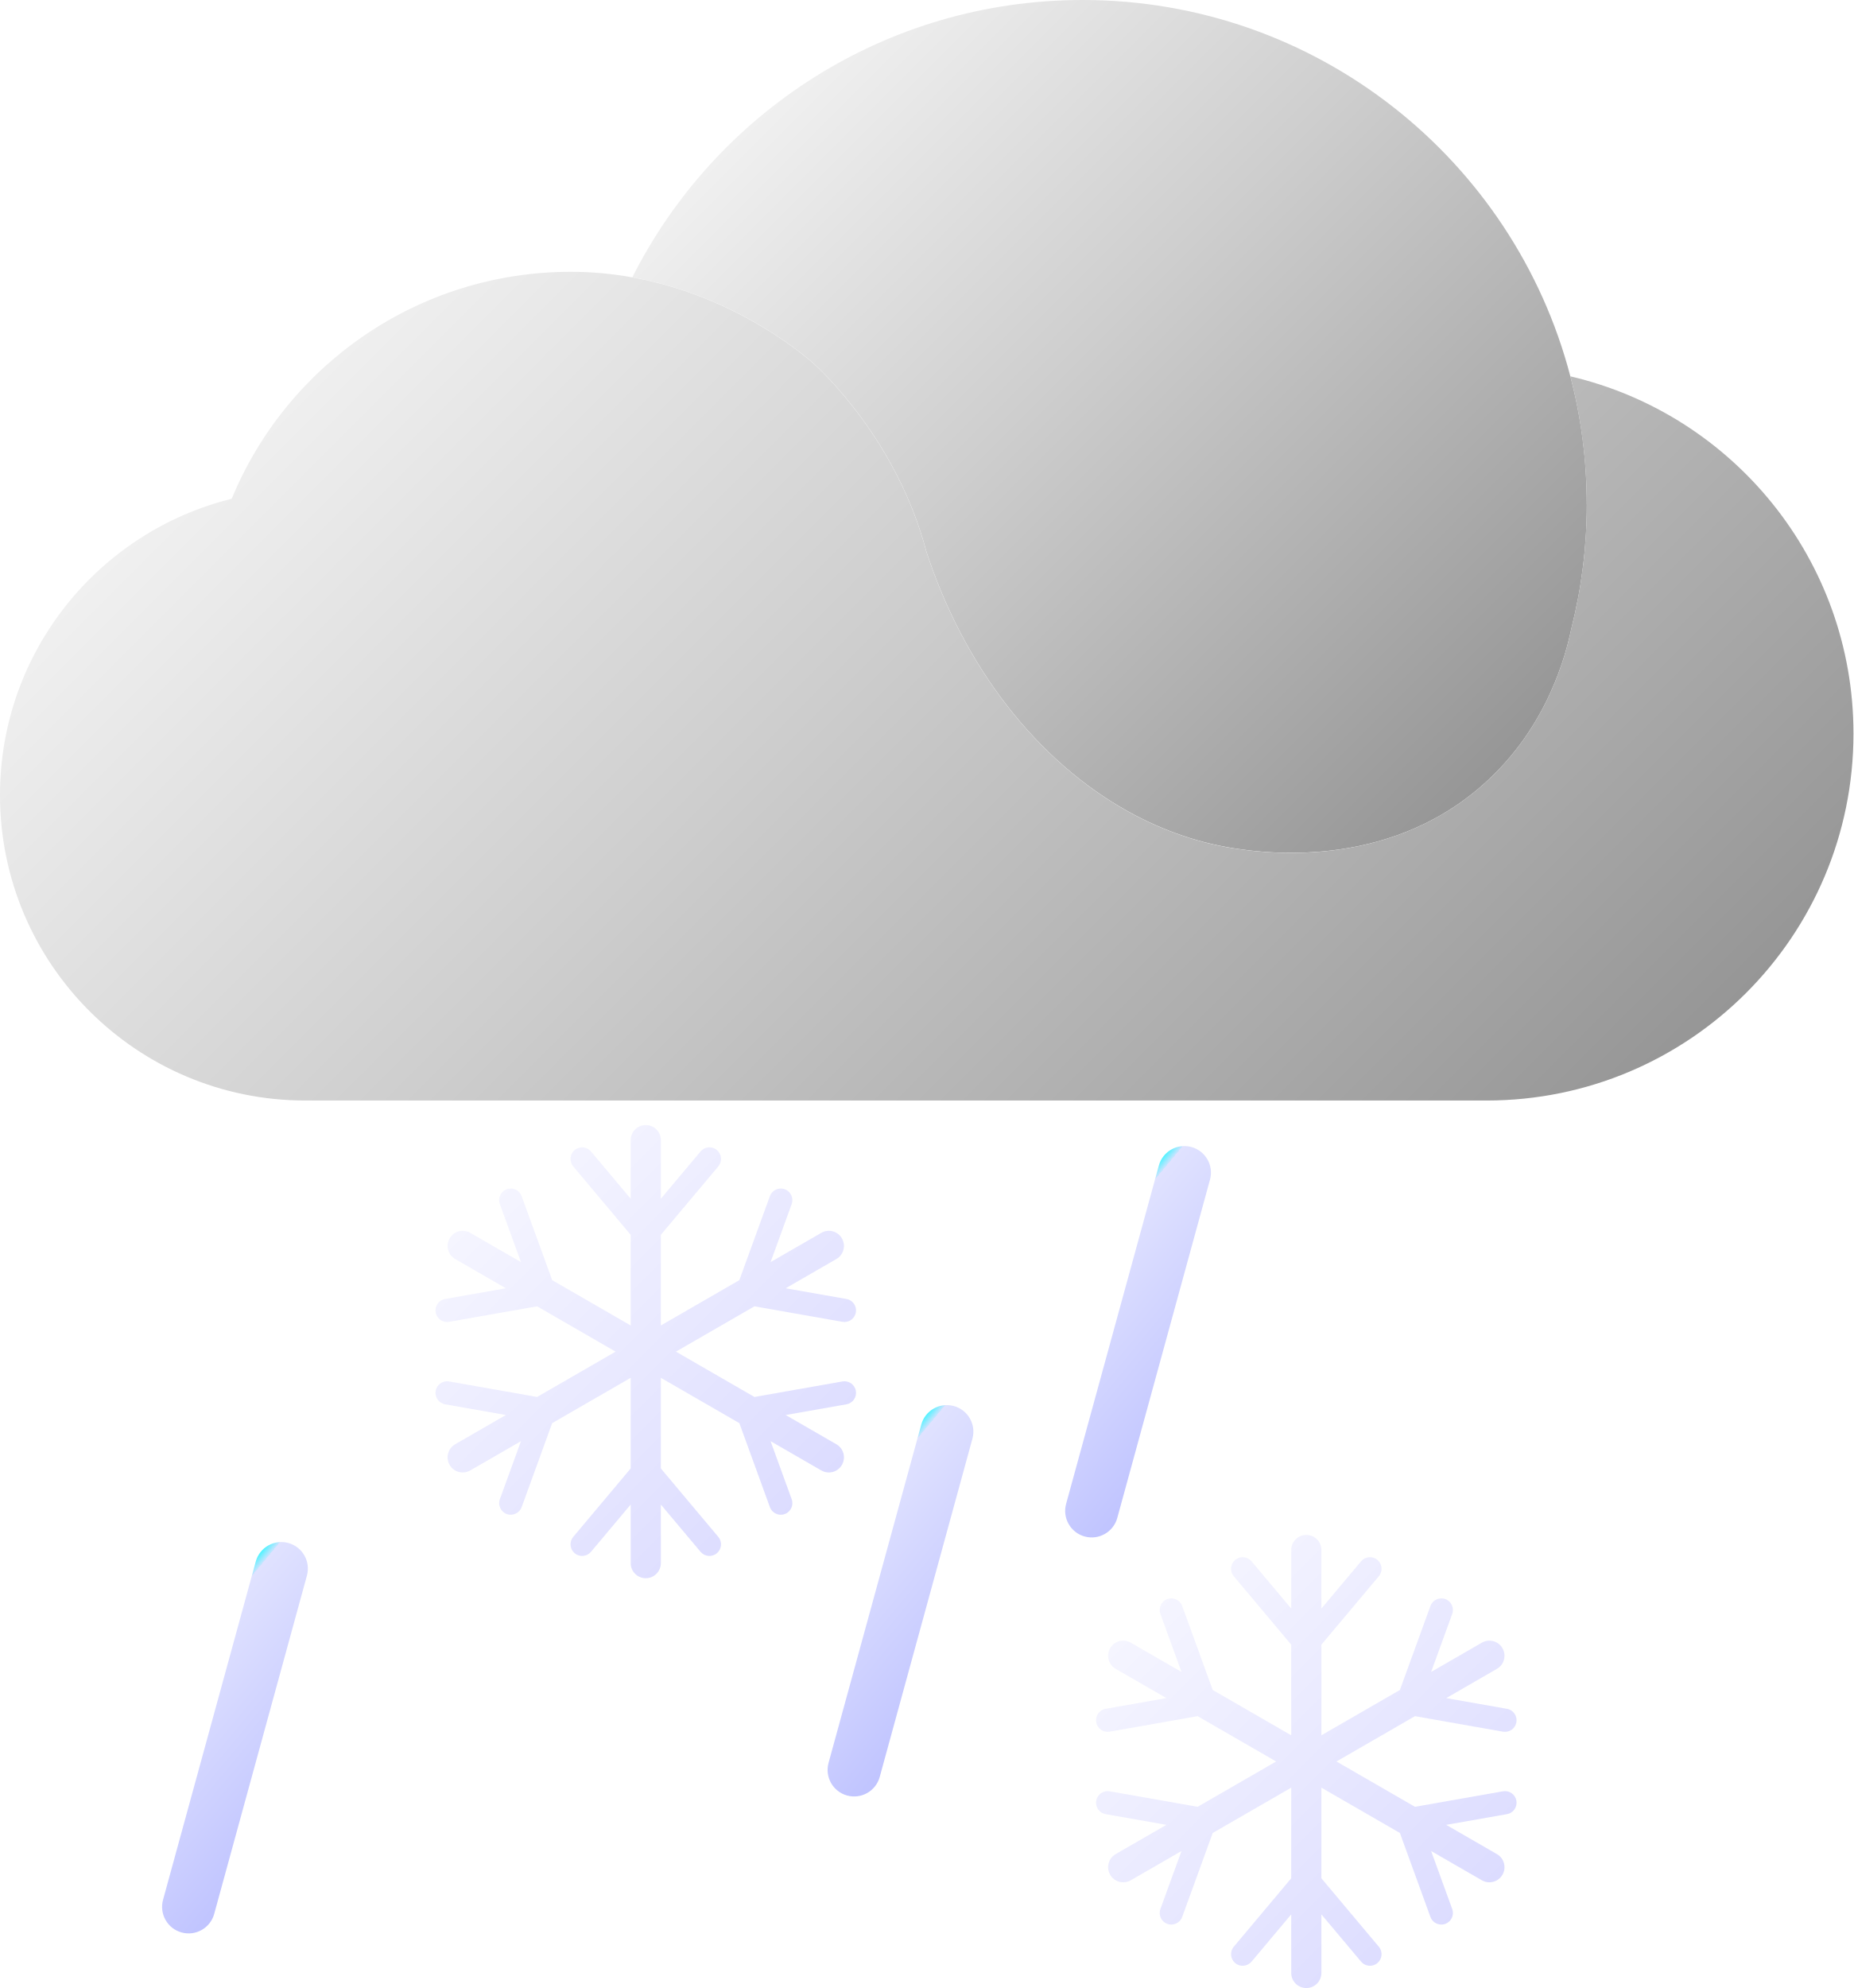
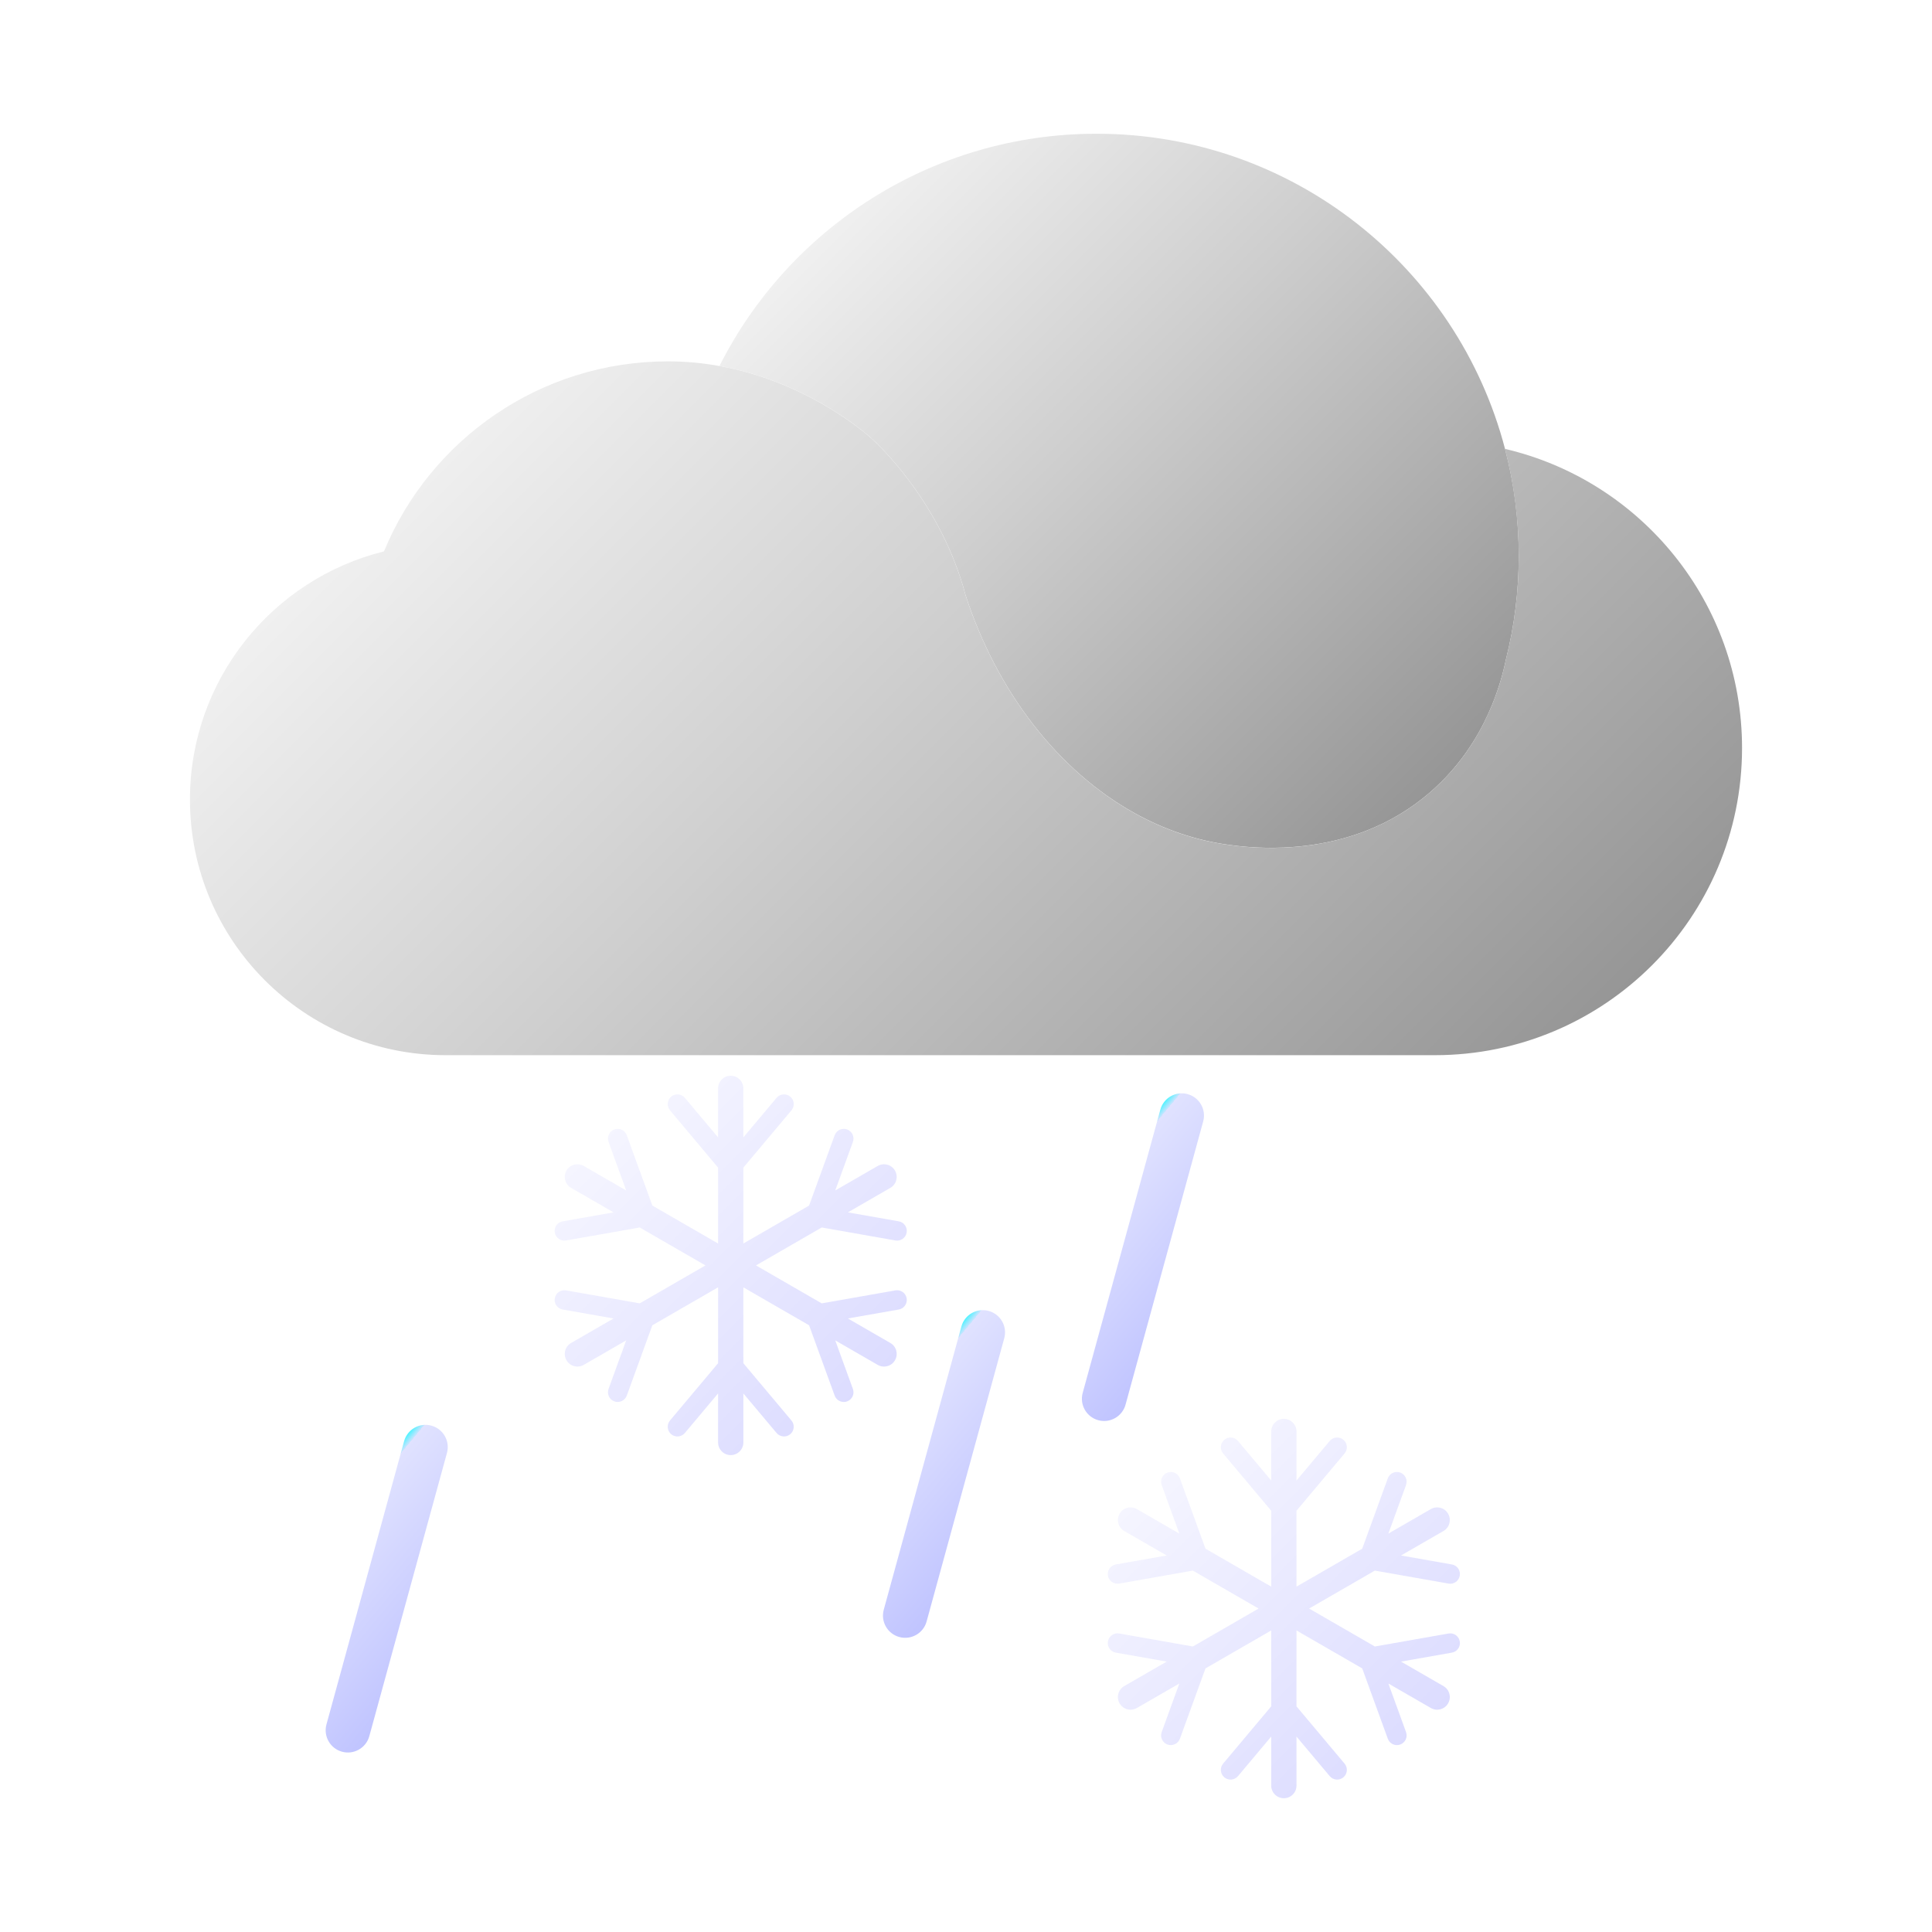
- <svg xmlns="http://www.w3.org/2000/svg" xmlns:xlink="http://www.w3.org/1999/xlink" id="_图层_1" data-name="图层 1" viewBox="0 0 401.68 430.74">
+ <svg xmlns="http://www.w3.org/2000/svg" xmlns:xlink="http://www.w3.org/1999/xlink" id="_图层_1" data-name="图层 1" viewBox="0 0 500 500">
  <defs>
    <style>
      .cls-1 {
        fill: url(#_未命名的渐变_630-2);
      }

      .cls-2 {
        fill: url(#_未命名的渐变_207);
      }

      .cls-3 {
        fill: url(#_未命名的渐变_630);
      }

      .cls-4 {
        fill: url(#_未命名的渐变_207-3);
      }

      .cls-5 {
        fill: url(#_未命名的渐变_144);
      }

      .cls-6 {
        fill: url(#_未命名的渐变_207-2);
      }

      .cls-7 {
        fill: url(#_未命名的渐变_144-2);
      }
    </style>
-     <linearGradient id="_未命名的渐变_630" data-name="未命名的渐变 630" x1="331.82" y1="159.74" x2="180.72" y2="8.64" gradientUnits="userSpaceOnUse">
+     <linearGradient id="_未命名的渐变_630" data-name="未命名的渐变 630" x1="380.98" y1="194.37" x2="229.88" y2="43.27" gradientUnits="userSpaceOnUse">
      <stop offset="0" stop-color="#969696" />
      <stop offset=".6" stop-color="#cecece" />
      <stop offset="1" stop-color="#f0f0f0" />
    </linearGradient>
-     <linearGradient id="_未命名的渐变_630-2" data-name="未命名的渐变 630" x1="315.78" y1="277.79" x2="91.44" y2="53.45" xlink:href="#_未命名的渐变_630" />
-     <linearGradient id="_未命名的渐变_144" data-name="未命名的渐变 144" x1="173.55" y1="326.47" x2="106.34" y2="259.26" gradientUnits="userSpaceOnUse">
+     <linearGradient id="_未命名的渐变_630-2" data-name="未命名的渐变 630" x1="364.94" y1="312.41" x2="140.6" y2="88.08" xlink:href="#_未命名的渐变_630" />
+     <linearGradient id="_未命名的渐变_144" data-name="未命名的渐变 144" x1="222.71" y1="361.1" x2="155.5" y2="293.89" gradientUnits="userSpaceOnUse">
      <stop offset="0" stop-color="#dcdcff" />
      <stop offset="1" stop-color="#f5f5ff" />
    </linearGradient>
-     <linearGradient id="_未命名的渐变_207" data-name="未命名的渐变 207" x1="92.61" y1="425.94" x2="50.44" y2="411.39" gradientTransform="translate(-20.57 58.76) scale(1 .76)" gradientUnits="userSpaceOnUse">
+     <linearGradient id="_未命名的渐变_207" data-name="未命名的渐变 207" x1="141.77" y1="460.57" x2="99.6" y2="446.02" gradientTransform="translate(-20.57 67.1) scale(1 .76)" gradientUnits="userSpaceOnUse">
      <stop offset="0" stop-color="#c0c4ff" />
      <stop offset=".96" stop-color="#e0e2ff" />
      <stop offset=".96" stop-color="#cae4ff" />
      <stop offset=".99" stop-color="#76eeff" />
      <stop offset="1" stop-color="#55f3ff" />
    </linearGradient>
-     <linearGradient id="_未命名的渐变_207-2" data-name="未命名的渐变 207" x1="258.67" y1="248.75" x2="216.51" y2="234.2" gradientTransform="translate(9.07 107.43) scale(1 .76)" xlink:href="#_未命名的渐变_207" />
-     <linearGradient id="_未命名的渐变_207-3" data-name="未命名的渐变 207" x1="223.86" y1="337.98" x2="181.69" y2="323.44" gradientTransform="translate(-7.6 95.82) scale(1 .76)" xlink:href="#_未命名的渐变_207" />
-     <linearGradient id="_未命名的渐变_144-2" data-name="未命名的渐变 144" x1="316.71" y1="415.27" x2="249.5" y2="348.06" xlink:href="#_未命名的渐变_144" />
+     <linearGradient id="_未命名的渐变_207-2" data-name="未命名的渐变 207" x1="307.83" y1="283.38" x2="265.67" y2="268.83" gradientTransform="translate(9.07 115.78) scale(1 .76)" xlink:href="#_未命名的渐变_207" />
+     <linearGradient id="_未命名的渐变_207-3" data-name="未命名的渐变 207" x1="273.02" y1="372.61" x2="230.85" y2="358.06" gradientTransform="translate(-7.6 104.17) scale(1 .76)" xlink:href="#_未命名的渐变_207" />
+     <linearGradient id="_未命名的渐变_144-2" data-name="未命名的渐变 144" x1="365.87" y1="449.89" x2="298.66" y2="382.69" xlink:href="#_未命名的渐变_144" />
  </defs>
  <g>
-     <path class="cls-3" d="M343.89,109.25c0,9.19-1.14,18.12-3.28,26.64,0,.03-.01,.05-.03,.09-.62,3.03-1.89,8.2-4.59,14.12-2.92,6.42-7.5,13.69-14.75,20.05-10.58,9.3-22.57,12.9-32.52,14.1-7.84,.95-14.41,.42-18,0-.71-.09-1.3-.16-1.77-.23-8.56-1.13-16.8-3.95-24.47-8.21-19.64-10.9-35.53-31.18-43.74-56.39-6.28-23.76-22.43-38.9-24.44-40.68-3.39-3-18.03-14.84-39.26-18.66C155.01,24.44,191.96,0,234.62,0c50.76,0,93.44,34.61,105.7,81.53,2.33,8.85,3.56,18.15,3.56,27.73Z" />
-     <path class="cls-1" d="M401.68,158.94c0,43.92-35.59,79.51-79.51,79.51H66.18C29.63,238.45,0,208.82,0,172.28c0-31.03,21.38-57.08,50.21-64.21,11.91-28.86,40.33-49.18,73.51-49.18,4.67,0,9.12,.44,13.31,1.21,21.23,3.82,35.87,15.66,39.26,18.66,2.01,1.78,18.16,16.92,24.44,40.68,8.21,25.21,24.11,45.49,43.74,56.39,7.67,4.26,15.91,7.09,24.47,8.21,.47,.07,1.06,.13,1.77,.23,3.59,.42,10.17,.95,18,0,9.95-1.21,21.94-4.81,32.52-14.1,7.25-6.36,11.83-13.63,14.75-20.05,2.71-5.92,3.98-11.09,4.59-14.12,.01-.04,.03-.07,.03-.09,2.14-8.52,3.28-17.45,3.28-26.64s-1.23-18.87-3.56-27.73c35.17,8.2,61.36,39.75,61.36,77.42Z" />
+     <path class="cls-3" d="M393.05,143.88c0,9.19-1.14,18.12-3.28,26.64,0,.03-.01,.05-.03,.09-.62,3.03-1.89,8.2-4.59,14.12-2.92,6.42-7.5,13.69-14.75,20.05-10.58,9.3-22.57,12.9-32.52,14.1-7.84,.95-14.41,.42-18,0-.71-.09-1.3-.16-1.77-.23-8.56-1.13-16.8-3.95-24.47-8.21-19.64-10.9-35.53-31.18-43.74-56.39-6.28-23.76-22.43-38.9-24.44-40.68-3.39-3-18.03-14.84-39.26-18.66,17.97-35.65,54.93-60.1,97.59-60.1,50.76,0,93.44,34.61,105.7,81.53,2.33,8.85,3.56,18.15,3.56,27.73Z" />
+     <path class="cls-1" d="M450.84,193.57c0,43.92-35.59,79.51-79.51,79.51H115.34c-36.55,0-66.18-29.63-66.18-66.17,0-31.03,21.38-57.08,50.21-64.21,11.91-28.86,40.33-49.18,73.51-49.18,4.67,0,9.12,.44,13.31,1.21,21.23,3.82,35.87,15.66,39.26,18.66,2.01,1.78,18.16,16.92,24.44,40.68,8.21,25.21,24.11,45.49,43.74,56.39,7.67,4.26,15.91,7.09,24.47,8.21,.47,.07,1.06,.13,1.77,.23,3.59,.42,10.17,.95,18,0,9.95-1.21,21.94-4.81,32.52-14.1,7.25-6.36,11.83-13.63,14.75-20.05,2.71-5.92,3.98-11.09,4.59-14.12,.01-.04,.03-.07,.03-.09,2.14-8.52,3.28-17.45,3.28-26.64s-1.23-18.87-3.56-27.73c35.17,8.2,61.36,39.75,61.36,77.42Z" />
  </g>
  <g>
-     <path class="cls-5" d="M182.57,299.32l-19.07,3.36-17.01-9.82,17.01-9.82,19.07,3.36c1.37,.24,2.67-.67,2.91-2.04,.24-1.37-.67-2.67-2.04-2.91l-13.17-2.32,10.99-6.34c1.57-.9,2.1-2.9,1.2-4.47h0c-.9-1.57-2.9-2.1-4.47-1.2l-10.99,6.34,4.57-12.57c.47-1.3-.2-2.75-1.5-3.22-1.3-.47-2.75,.2-3.22,1.5l-6.62,18.2-17.01,9.82v-19.64l12.45-14.83c.89-1.06,.75-2.65-.31-3.54-1.06-.89-2.65-.75-3.54,.31l-8.6,10.24v-12.69c0-1.81-1.46-3.27-3.27-3.27h0c-1.81,0-3.27,1.46-3.27,3.27v12.69l-8.6-10.24c-.89-1.06-2.48-1.2-3.54-.31-1.06,.89-1.2,2.48-.31,3.54l12.45,14.83v19.64l-17.01-9.82-6.62-18.2c-.47-1.3-1.92-1.98-3.22-1.5-1.3,.47-1.98,1.92-1.5,3.22l4.57,12.57-10.99-6.34c-1.57-.9-3.57-.37-4.47,1.2h0c-.9,1.57-.37,3.57,1.2,4.47l10.99,6.34-13.17,2.32c-1.37,.24-2.28,1.54-2.04,2.91,.24,1.37,1.54,2.28,2.91,2.04l19.07-3.36,17.01,9.82-17.01,9.82-19.07-3.36c-1.37-.24-2.67,.67-2.91,2.04-.24,1.37,.67,2.67,2.04,2.91l13.17,2.32-10.99,6.34c-1.57,.9-2.1,2.9-1.2,4.47h0c.9,1.57,2.9,2.1,4.47,1.2l10.99-6.34-4.57,12.57c-.47,1.3,.2,2.75,1.5,3.22,1.3,.47,2.75-.2,3.22-1.5l6.62-18.2,17.01-9.82v19.64l-12.45,14.83c-.89,1.06-.75,2.65,.31,3.54,1.06,.89,2.65,.75,3.54-.31l8.6-10.24v12.69c0,1.81,1.46,3.27,3.27,3.27h0c1.81,0,3.27-1.46,3.27-3.27v-12.69l8.6,10.24c.89,1.06,2.48,1.2,3.54,.31,1.06-.89,1.2-2.48,.31-3.54l-12.45-14.83v-19.64l17.01,9.82,6.62,18.2c.47,1.3,1.92,1.98,3.22,1.5,1.3-.47,1.98-1.92,1.5-3.22l-4.57-12.57,10.99,6.34c1.57,.9,3.57,.37,4.47-1.2h0c.9-1.57,.37-3.57-1.2-4.47l-10.99-6.34,13.17-2.32c1.37-.24,2.28-1.54,2.04-2.91-.24-1.37-1.54-2.28-2.91-2.04Z" />
-     <rect class="cls-2" x="45.2" y="332.77" width="11.5" height="87.5" rx="5.75" ry="5.75" transform="translate(101.33 -.08) rotate(15.33)" />
-     <rect class="cls-6" x="240.91" y="246.96" width="11.5" height="87.5" rx="5.75" ry="5.75" transform="translate(85.61 -54.86) rotate(15.33)" />
-     <rect class="cls-4" x="189.43" y="303.08" width="11.5" height="87.5" rx="5.75" ry="5.75" transform="translate(98.61 -39.25) rotate(15.33)" />
-     <path class="cls-7" d="M325.72,388.12l-19.07,3.36-17.01-9.82,17.01-9.82,19.07,3.36c1.37,.24,2.67-.67,2.91-2.04,.24-1.37-.67-2.67-2.04-2.91l-13.17-2.32,10.99-6.34c1.57-.9,2.1-2.9,1.2-4.47h0c-.9-1.57-2.9-2.1-4.47-1.2l-10.99,6.34,4.57-12.57c.47-1.3-.2-2.75-1.5-3.22-1.3-.47-2.75,.2-3.22,1.5l-6.62,18.2-17.01,9.82v-19.64l12.45-14.83c.89-1.06,.75-2.65-.31-3.54-1.06-.89-2.65-.75-3.54,.31l-8.6,10.24v-12.69c0-1.81-1.46-3.27-3.27-3.27h0c-1.81,0-3.27,1.46-3.27,3.27v12.69l-8.6-10.24c-.89-1.06-2.48-1.2-3.54-.31-1.06,.89-1.2,2.48-.31,3.54l12.45,14.83v19.64l-17.01-9.82-6.62-18.2c-.47-1.3-1.92-1.98-3.22-1.5-1.3,.47-1.98,1.92-1.5,3.22l4.57,12.57-10.99-6.34c-1.57-.9-3.57-.37-4.47,1.2h0c-.9,1.57-.37,3.57,1.2,4.47l10.99,6.34-13.17,2.32c-1.37,.24-2.28,1.54-2.04,2.91,.24,1.37,1.54,2.28,2.91,2.04l19.07-3.36,17.01,9.82-17.01,9.82-19.07-3.36c-1.37-.24-2.67,.67-2.91,2.04-.24,1.37,.67,2.67,2.04,2.91l13.17,2.32-10.99,6.34c-1.57,.9-2.1,2.9-1.2,4.47h0c.9,1.57,2.9,2.1,4.47,1.2l10.99-6.34-4.57,12.57c-.47,1.3,.2,2.75,1.5,3.22,1.3,.47,2.75-.2,3.22-1.5l6.62-18.2,17.01-9.82v19.64l-12.45,14.83c-.89,1.06-.75,2.65,.31,3.54,1.06,.89,2.65,.75,3.54-.31l8.6-10.24v12.69c0,1.81,1.46,3.27,3.27,3.27h0c1.81,0,3.27-1.46,3.27-3.27v-12.69l8.6,10.24c.89,1.06,2.48,1.2,3.54,.31,1.06-.89,1.2-2.48,.31-3.54l-12.45-14.83v-19.64l17.01,9.82,6.62,18.2c.47,1.3,1.92,1.98,3.22,1.5,1.3-.47,1.98-1.92,1.5-3.22l-4.57-12.57,10.99,6.34c1.57,.9,3.57,.37,4.47-1.2h0c.9-1.57,.37-3.57-1.2-4.47l-10.99-6.34,13.17-2.32c1.37-.24,2.28-1.54,2.04-2.91-.24-1.37-1.54-2.28-2.91-2.04Z" />
+     <path class="cls-5" d="M231.73,333.95l-19.07,3.36-17.01-9.82,17.01-9.82,19.07,3.36c1.37,.24,2.67-.67,2.91-2.04,.24-1.37-.67-2.67-2.04-2.91l-13.17-2.32,10.99-6.34c1.57-.9,2.1-2.9,1.2-4.47h0c-.9-1.57-2.9-2.1-4.47-1.2l-10.99,6.34,4.57-12.57c.47-1.3-.2-2.75-1.5-3.22-1.3-.47-2.75,.2-3.22,1.5l-6.62,18.2-17.01,9.82v-19.64l12.45-14.83c.89-1.06,.75-2.65-.31-3.54-1.06-.89-2.65-.75-3.54,.31l-8.6,10.24v-12.69c0-1.81-1.46-3.27-3.27-3.27h0c-1.81,0-3.27,1.46-3.27,3.27v12.69l-8.6-10.24c-.89-1.06-2.48-1.2-3.54-.31-1.06,.89-1.2,2.48-.31,3.54l12.45,14.83v19.64l-17.01-9.82-6.62-18.2c-.47-1.3-1.92-1.98-3.22-1.5-1.3,.47-1.98,1.92-1.5,3.22l4.57,12.57-10.99-6.34c-1.57-.9-3.57-.37-4.47,1.2h0c-.9,1.57-.37,3.57,1.2,4.47l10.99,6.34-13.17,2.32c-1.37,.24-2.28,1.54-2.04,2.91,.24,1.37,1.54,2.28,2.91,2.04l19.07-3.36,17.01,9.82-17.01,9.82-19.07-3.36c-1.37-.24-2.67,.67-2.91,2.04-.24,1.37,.67,2.67,2.04,2.91l13.17,2.32-10.99,6.34c-1.57,.9-2.1,2.9-1.2,4.47h0c.9,1.57,2.9,2.1,4.47,1.2l10.99-6.34-4.57,12.57c-.47,1.3,.2,2.75,1.5,3.22,1.3,.47,2.75-.2,3.22-1.5l6.62-18.2,17.01-9.82v19.64l-12.45,14.83c-.89,1.06-.75,2.65,.31,3.54,1.06,.89,2.65,.75,3.54-.31l8.6-10.24v12.69c0,1.81,1.46,3.27,3.27,3.27h0c1.81,0,3.27-1.46,3.27-3.27v-12.69l8.6,10.24c.89,1.06,2.48,1.2,3.54,.31,1.06-.89,1.2-2.48,.31-3.54l-12.45-14.83v-19.64l17.01,9.82,6.62,18.2c.47,1.3,1.92,1.98,3.22,1.5,1.3-.47,1.98-1.92,1.5-3.22l-4.57-12.57,10.99,6.34c1.57,.9,3.57,.37,4.47-1.2h0c.9-1.57,.37-3.57-1.2-4.47l-10.99-6.34,13.17-2.32c1.37-.24,2.28-1.54,2.04-2.91-.24-1.37-1.54-2.28-2.91-2.04Z" />
+     <rect class="cls-2" x="94.36" y="367.4" width="11.5" height="87.5" rx="5.75" ry="5.75" transform="translate(112.23 -11.84) rotate(15.33)" />
+     <rect class="cls-6" x="290.07" y="281.59" width="11.5" height="87.5" rx="5.75" ry="5.75" transform="translate(96.51 -66.62) rotate(15.33)" />
+     <rect class="cls-4" x="238.59" y="337.71" width="11.5" height="87.5" rx="5.75" ry="5.75" transform="translate(109.51 -51.02) rotate(15.33)" />
+     <path class="cls-7" d="M374.88,422.75l-19.07,3.36-17.01-9.82,17.01-9.82,19.07,3.36c1.37,.24,2.67-.67,2.91-2.04,.24-1.37-.67-2.67-2.04-2.91l-13.17-2.32,10.99-6.34c1.57-.9,2.1-2.9,1.2-4.47h0c-.9-1.57-2.9-2.1-4.47-1.2l-10.99,6.34,4.57-12.57c.47-1.3-.2-2.75-1.5-3.22-1.3-.47-2.75,.2-3.22,1.5l-6.62,18.2-17.01,9.82v-19.64l12.45-14.83c.89-1.06,.75-2.65-.31-3.54-1.06-.89-2.65-.75-3.54,.31l-8.6,10.24v-12.69c0-1.81-1.46-3.27-3.27-3.27h0c-1.81,0-3.27,1.46-3.27,3.27v12.69l-8.6-10.24c-.89-1.06-2.48-1.2-3.54-.31-1.06,.89-1.2,2.48-.31,3.54l12.45,14.83v19.64l-17.01-9.82-6.62-18.2c-.47-1.3-1.92-1.98-3.22-1.5-1.3,.47-1.98,1.92-1.5,3.22l4.57,12.57-10.99-6.34c-1.57-.9-3.57-.37-4.47,1.2h0c-.9,1.57-.37,3.57,1.2,4.47l10.99,6.34-13.17,2.32c-1.37,.24-2.28,1.54-2.04,2.91,.24,1.37,1.54,2.28,2.91,2.04l19.07-3.36,17.01,9.82-17.01,9.82-19.07-3.36c-1.37-.24-2.67,.67-2.91,2.04-.24,1.37,.67,2.67,2.04,2.91l13.17,2.32-10.99,6.34c-1.57,.9-2.1,2.9-1.2,4.47h0c.9,1.57,2.9,2.1,4.47,1.2l10.99-6.34-4.57,12.57c-.47,1.3,.2,2.75,1.5,3.22,1.3,.47,2.75-.2,3.22-1.5l6.62-18.2,17.01-9.82v19.64l-12.45,14.83c-.89,1.06-.75,2.65,.31,3.54,1.06,.89,2.65,.75,3.54-.31l8.6-10.24v12.69c0,1.81,1.46,3.27,3.27,3.27h0c1.81,0,3.27-1.46,3.27-3.27v-12.69l8.6,10.24c.89,1.06,2.48,1.2,3.54,.31,1.06-.89,1.2-2.48,.31-3.54l-12.45-14.83v-19.64l17.01,9.82,6.62,18.2c.47,1.3,1.92,1.98,3.22,1.5,1.3-.47,1.98-1.92,1.5-3.22l-4.57-12.57,10.99,6.34c1.57,.9,3.57,.37,4.47-1.2h0c.9-1.57,.37-3.57-1.2-4.47l-10.99-6.34,13.17-2.32c1.37-.24,2.28-1.54,2.04-2.91-.24-1.37-1.54-2.28-2.91-2.04Z" />
  </g>
</svg>
